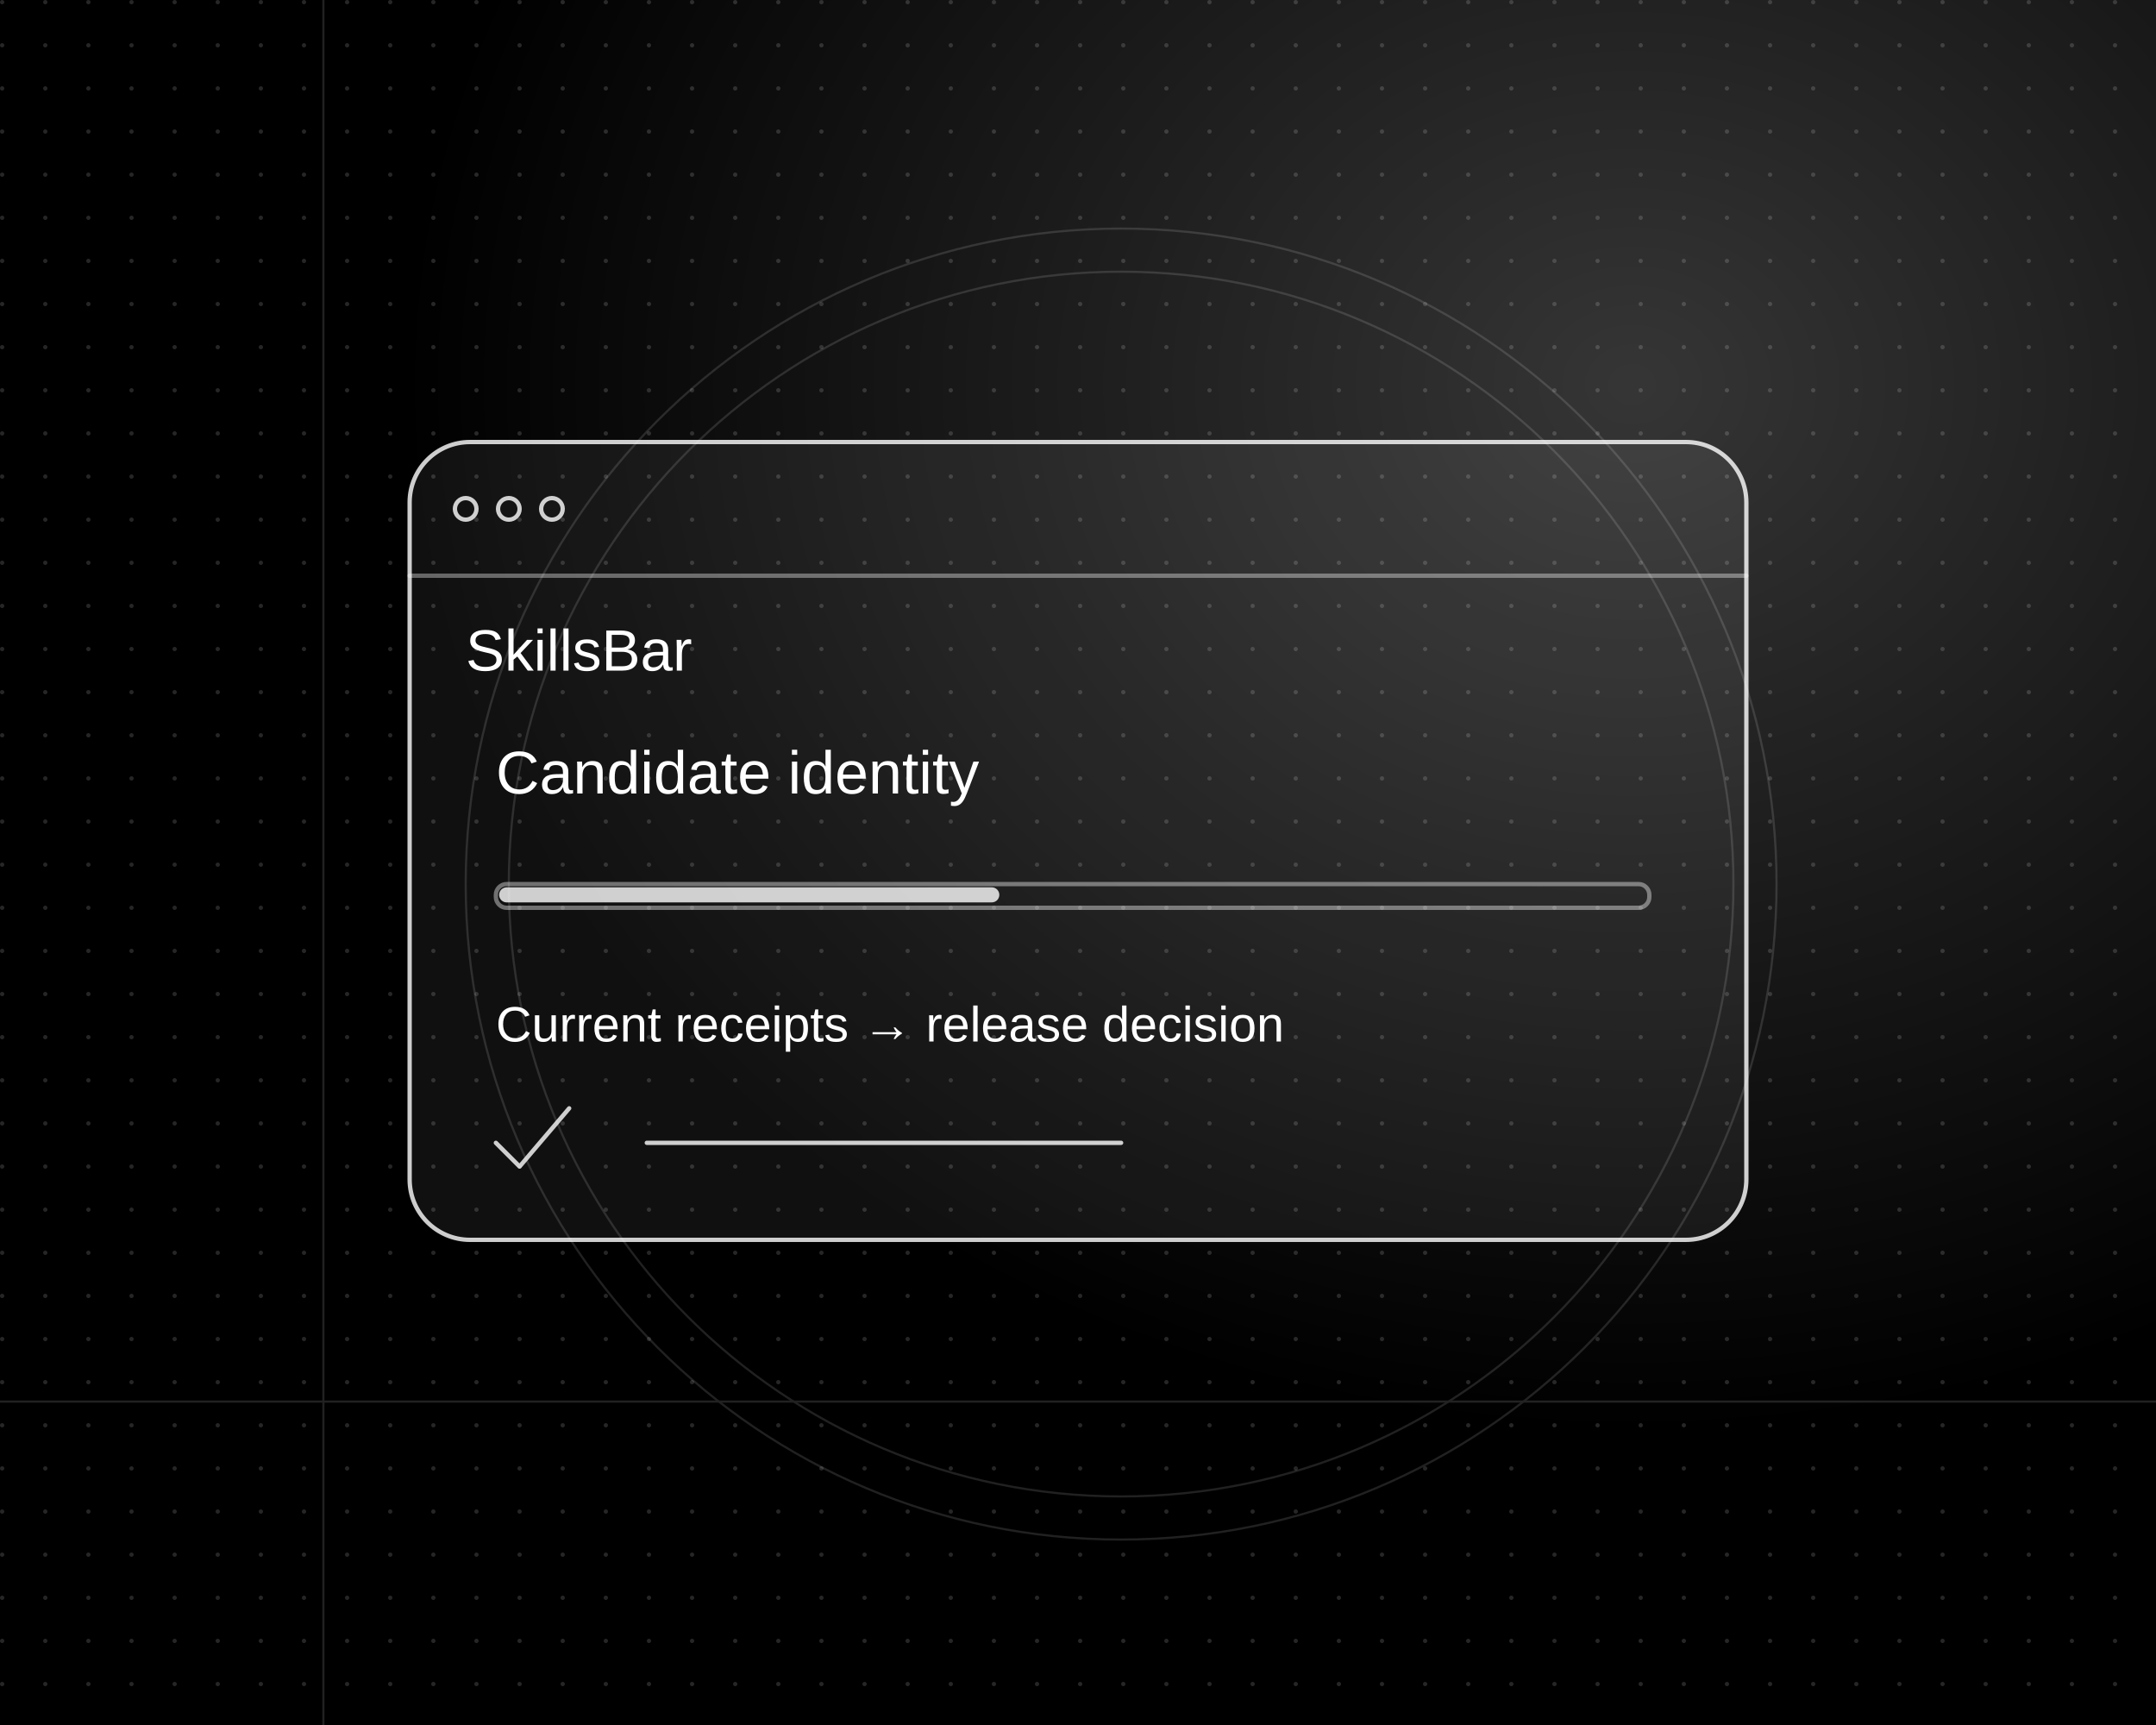
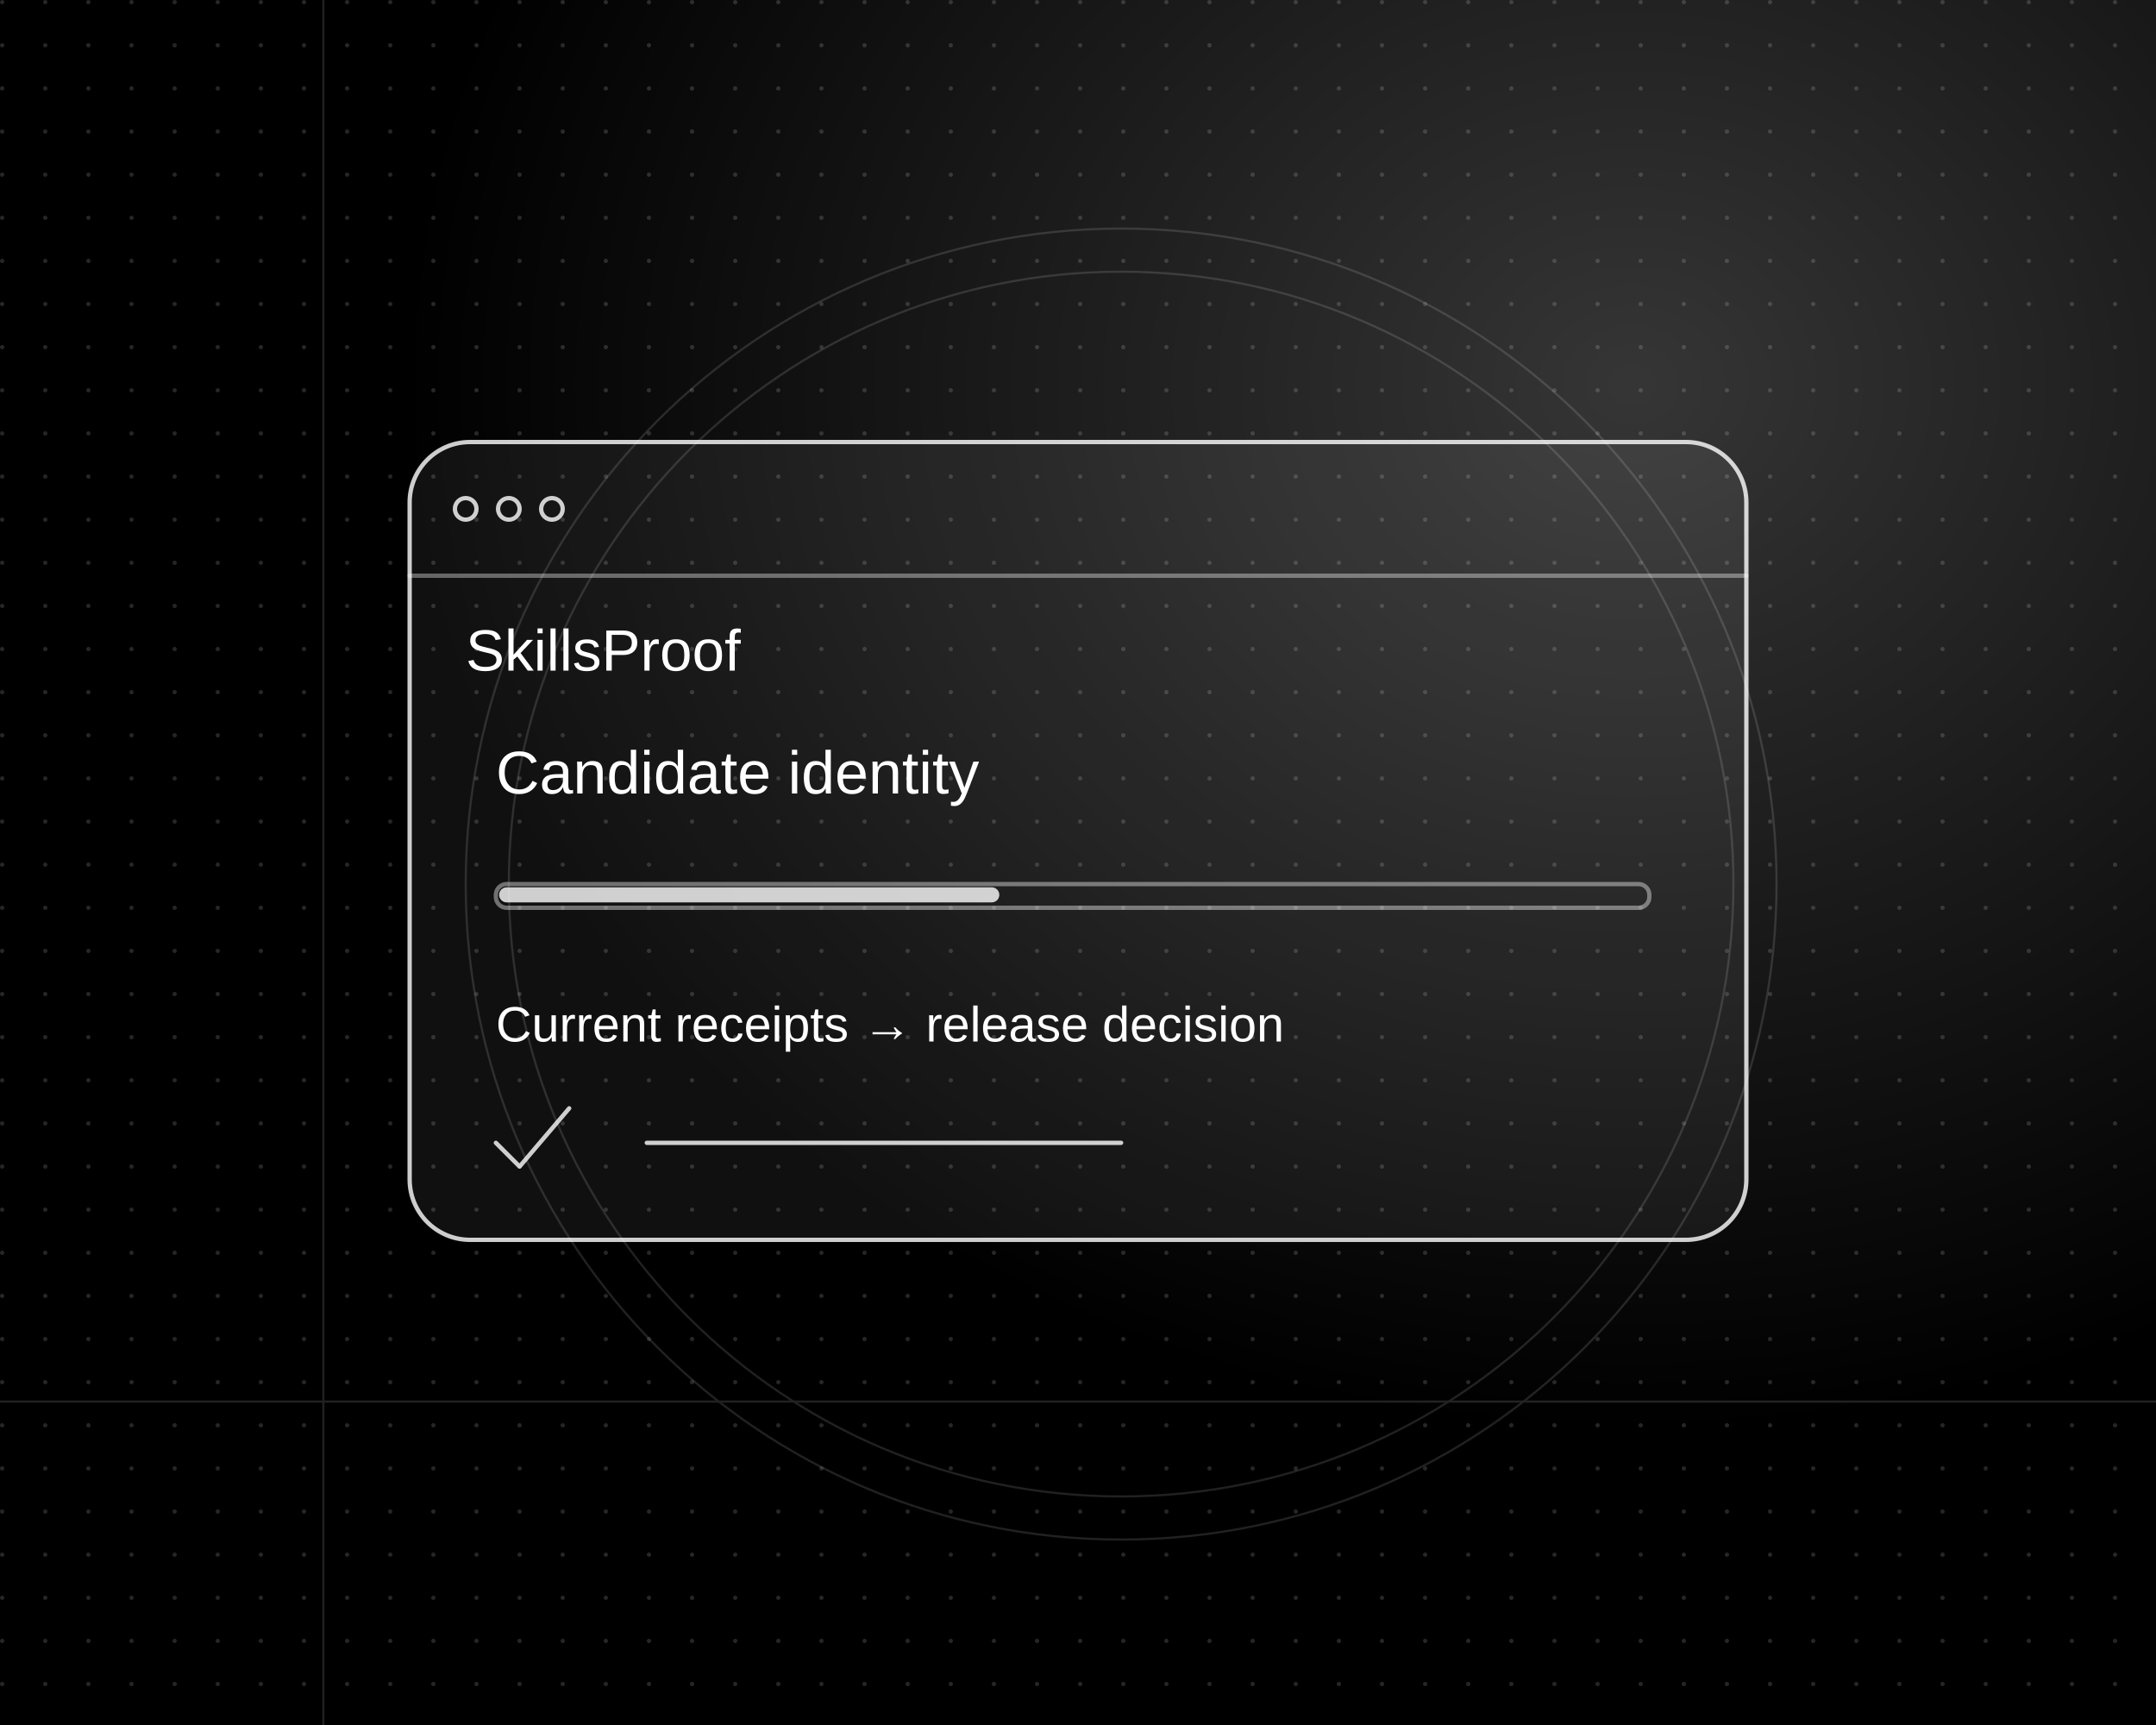
<svg xmlns="http://www.w3.org/2000/svg" viewBox="0 0 1000 800">
  <defs>
    <linearGradient id="base" x2="1" y2="1">
      <stop stop-color="oklch(.47 .065 55)" />
      <stop offset=".55" stop-color="oklch(.48 .065 30)" />
      <stop offset="1" stop-color="oklch(.43 .06 270)" />
    </linearGradient>
    <radialGradient id="light">
      <stop stop-color="white" stop-opacity=".21" />
      <stop offset="1" stop-color="white" stop-opacity="0" />
    </radialGradient>
    <pattern id="dots" width="20" height="20" patternUnits="userSpaceOnUse">
      <circle cx="1" cy="1" r="1" fill="white" opacity=".15" />
    </pattern>
    <marker id="arrow" markerWidth="8" markerHeight="8" refX="6" refY="4" orient="auto">
      <path d="M1 1L6 4L1 7" fill="none" stroke="white" stroke-width="1" />
    </marker>
  </defs>
  <rect width="1000" height="800" fill="url(#base)" />
  <ellipse cx="760" cy="180" rx="580" ry="480" fill="url(#light)" />
  <rect width="1000" height="800" fill="url(#dots)" />
  <g fill="none" stroke="white" stroke-width="1" opacity=".13">
    <circle cx="520" cy="410" r="284" />
    <circle cx="520" cy="410" r="304" />
    <path d="M0 650H1000M150 0V800" />
  </g>
  <g fill="none" stroke="white" stroke-opacity=".8" stroke-width="2" stroke-linecap="round" stroke-linejoin="round" font-family="Arial, sans-serif" font-weight="400">
    <style>text{fill:white;stroke:none}.label{font-size:27px}.small{font-size:20px}</style>
    <rect x="190" y="205" width="620" height="370" rx="28" fill="white" fill-opacity=".065" />
    <path d="M190 267H810" opacity=".45" />
    <circle cx="216" cy="236" r="5" />
    <circle cx="236" cy="236" r="5" />
    <circle cx="256" cy="236" r="5" />
-     <text x="216" y="311" class="label">SkillsBar</text>
+     <text x="216" y="311" class="label">SkillsProof</text>
    <text x="230" y="368" font-size="28">Candidate identity</text>
    <rect x="230" y="410" width="535" height="11" rx="5" stroke-opacity=".4" />
    <path d="M235 415H460" stroke-width="7" />
    <text x="230" y="483" font-size="23">Current receipts → release decision</text>
    <path d="M230 530l11 11 23-27M300 530H520" />
  </g>
</svg>
